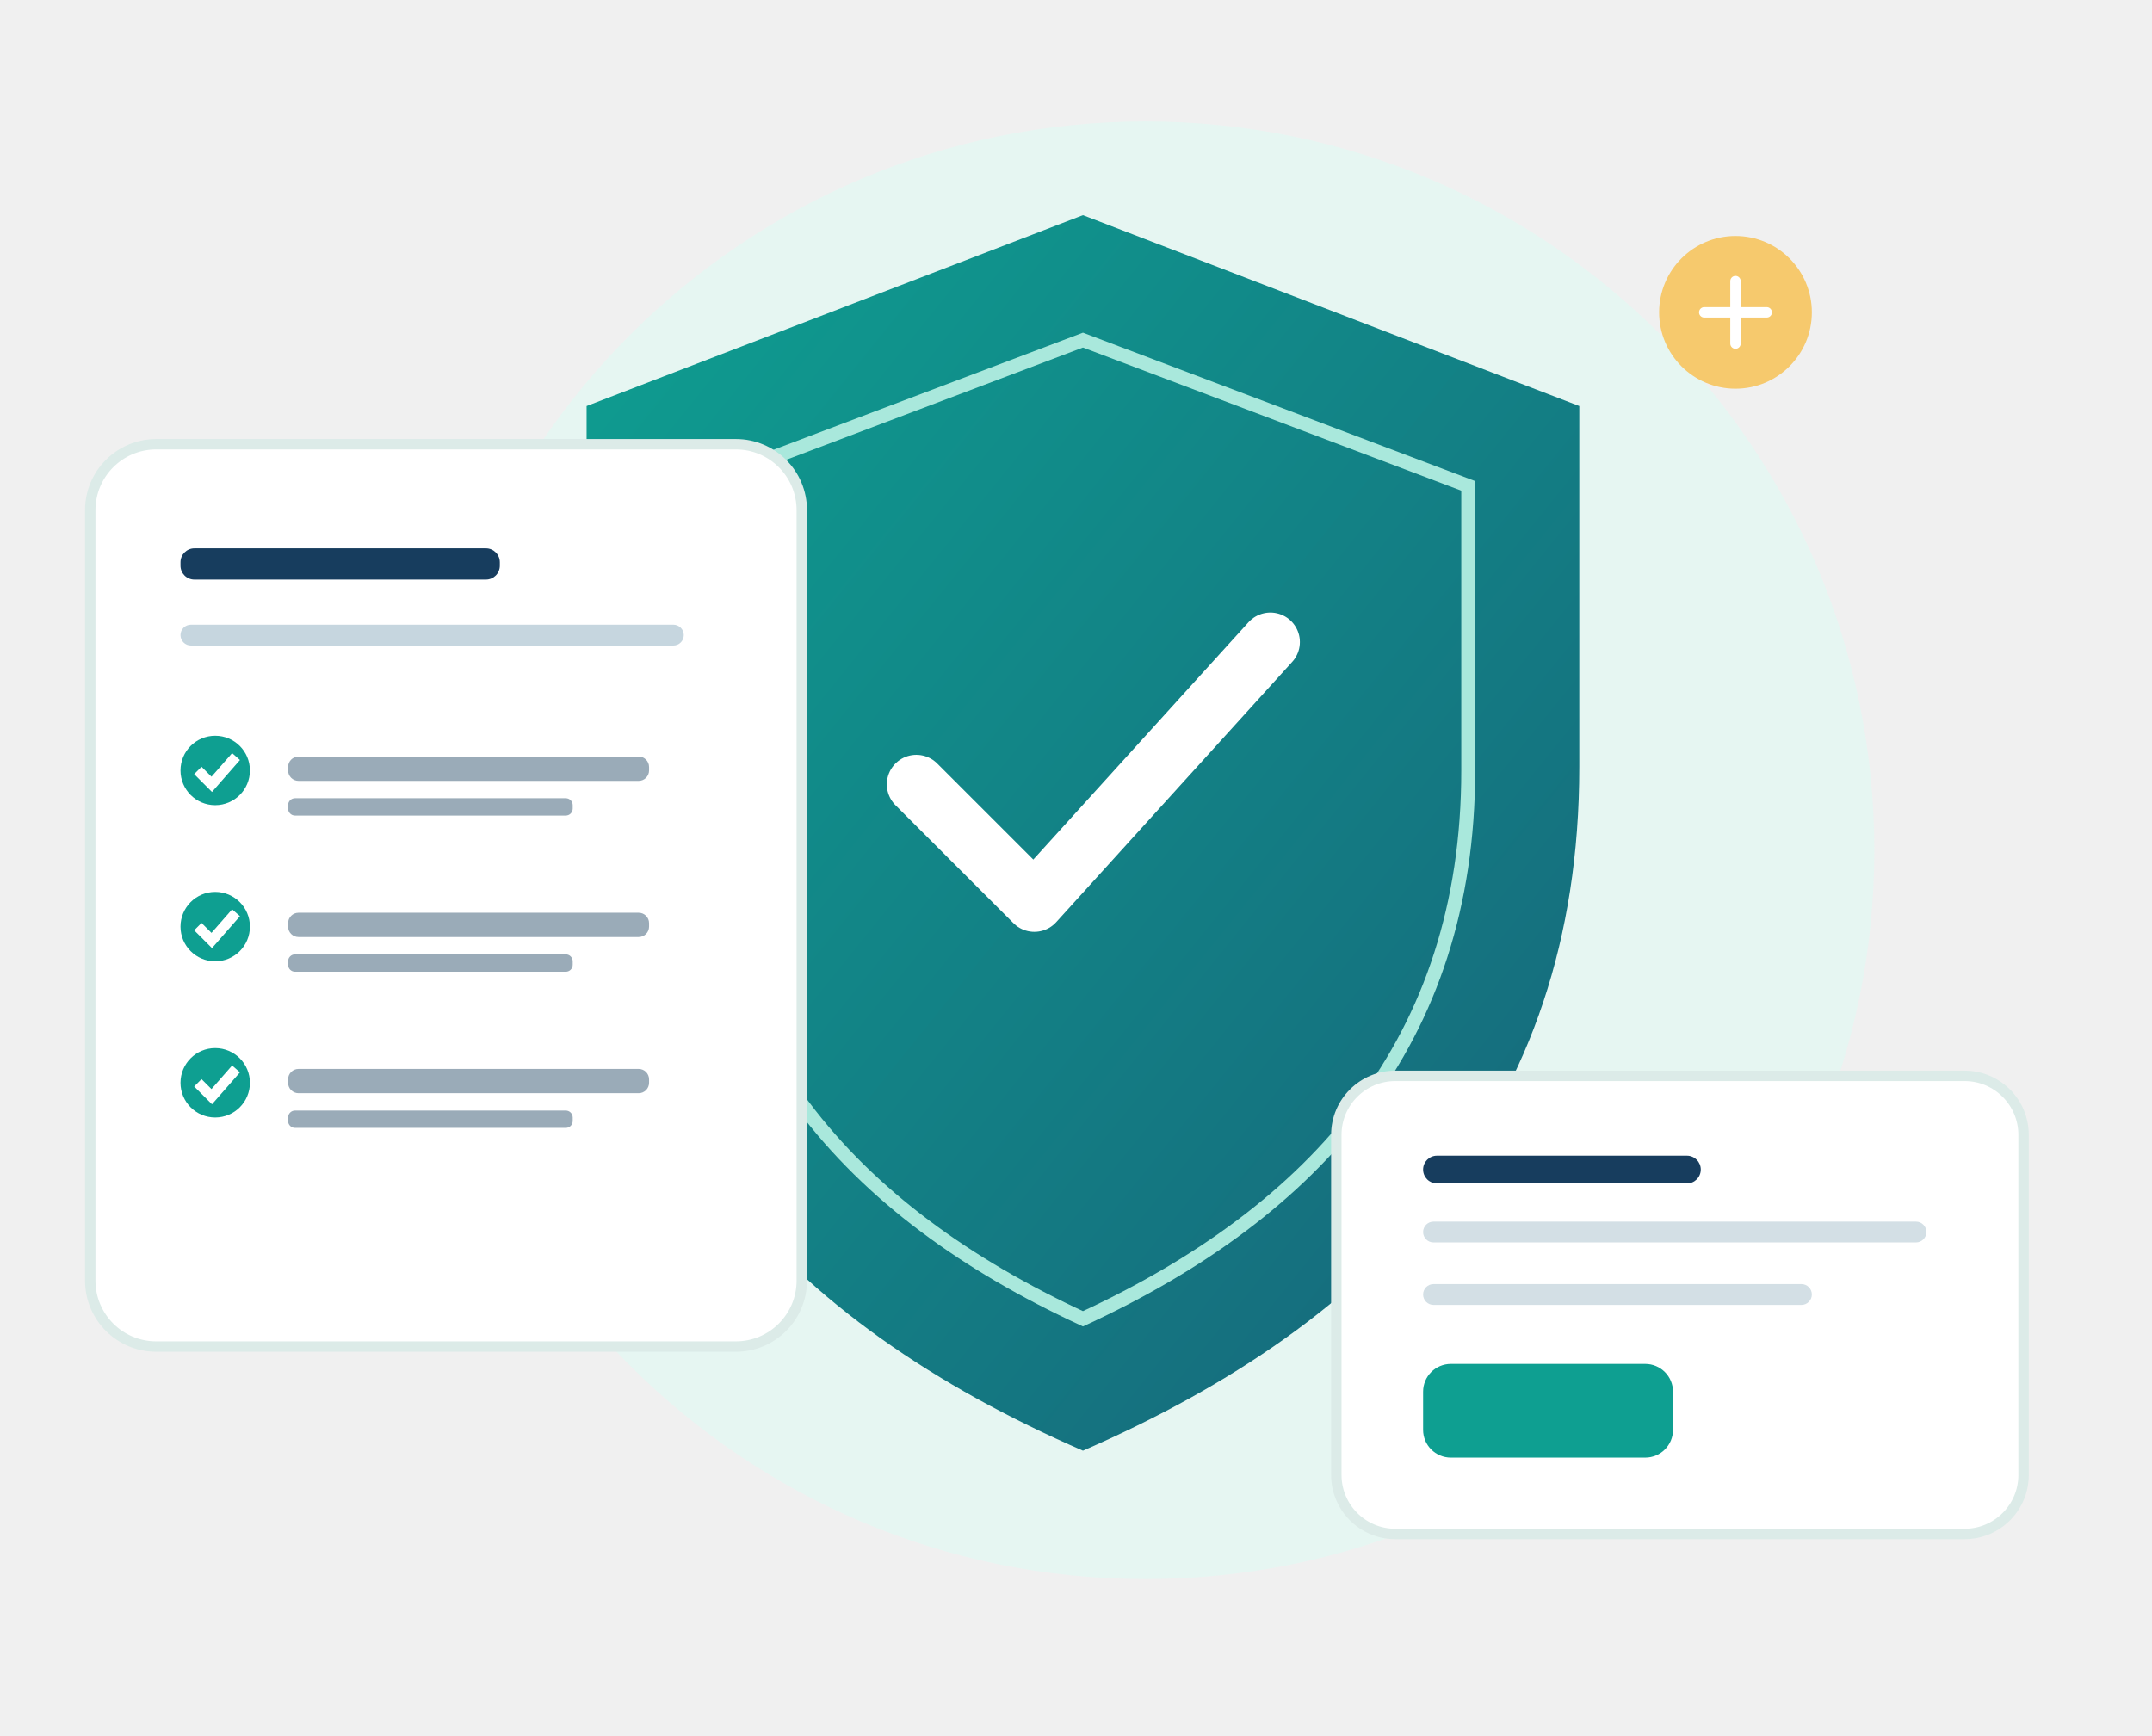
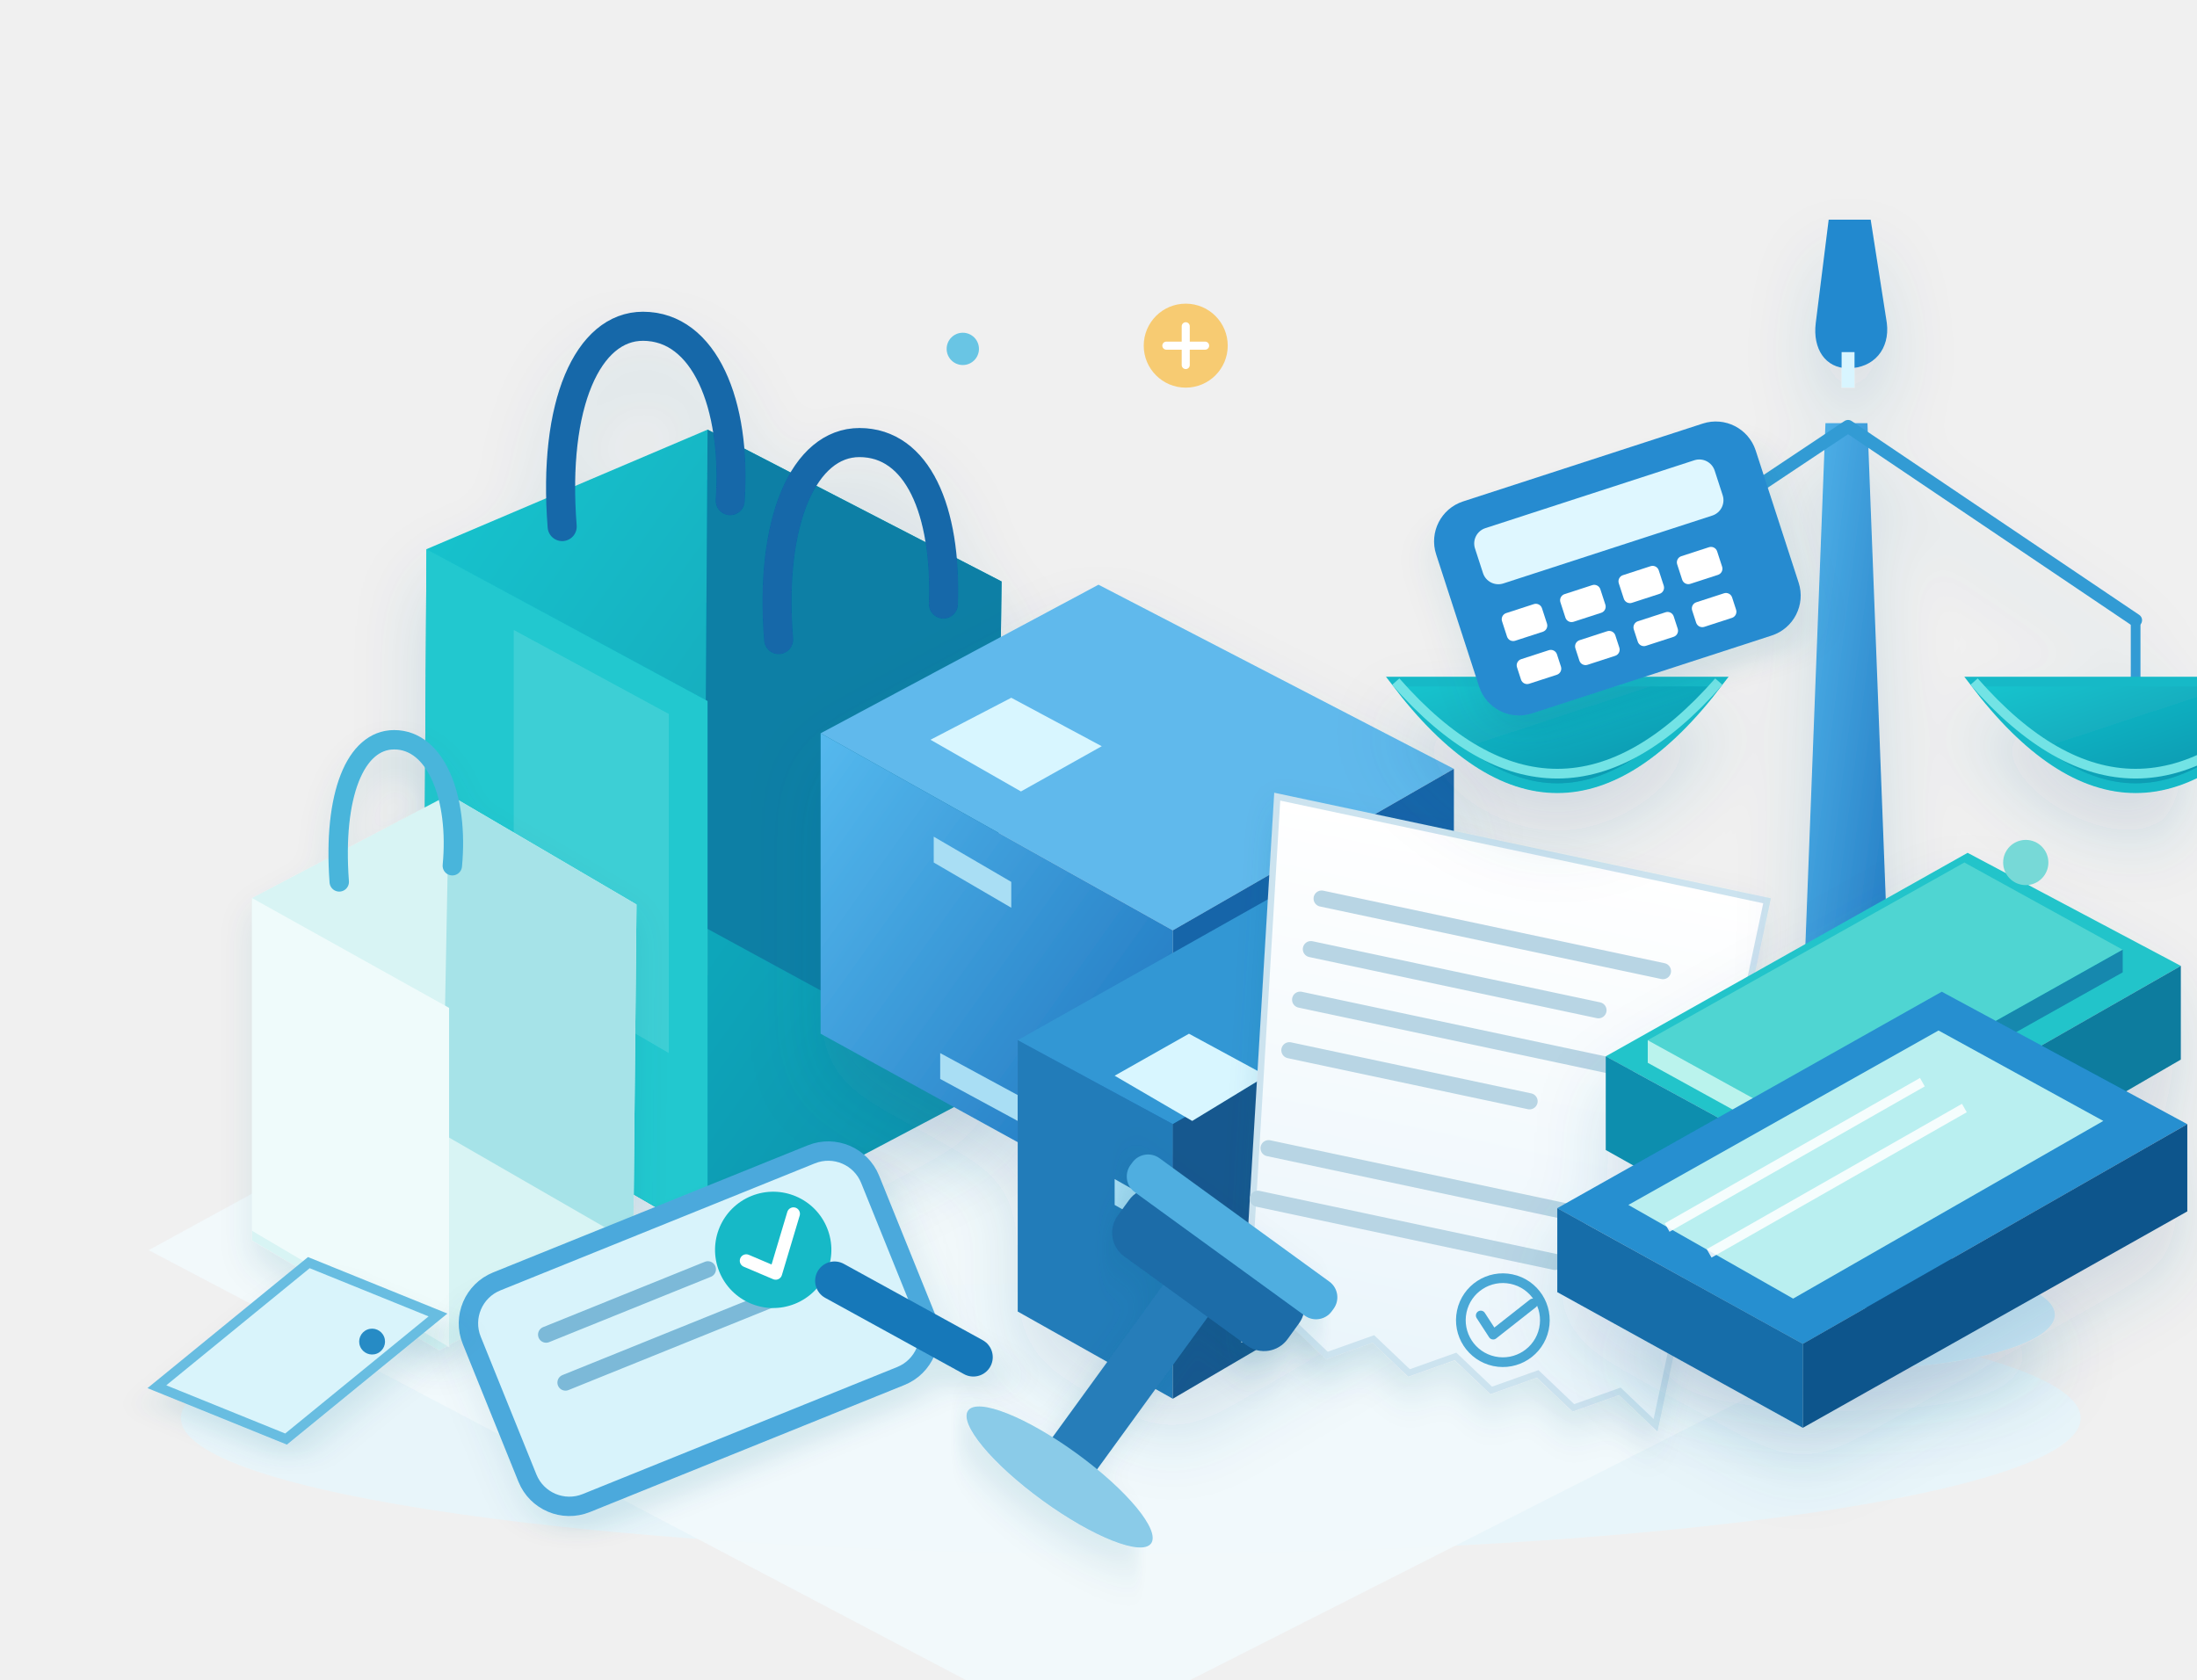
- <svg xmlns="http://www.w3.org/2000/svg" viewBox="0 0 620 500" role="img" aria-labelledby="title desc">
+ <svg xmlns="http://www.w3.org/2000/svg" viewBox="0 0 680 520" role="img" aria-labelledby="title desc">
  <defs>
-     <linearGradient id="shield" x1="0" x2="1" y1="0" y2="1">
-       <stop stop-color="#0e9f91" />
-       <stop offset="1" stop-color="#17647a" />
+     <linearGradient id="teal" x1="0" y1="0" x2="1" y2="1">
+       <stop stop-color="#19c6cf" />
+       <stop offset="1" stop-color="#078eaa" />
    </linearGradient>
+     <linearGradient id="blue" x1="0" y1="0" x2="1" y2="1">
+       <stop stop-color="#55b9ee" />
+       <stop offset="1" stop-color="#176db9" />
+     </linearGradient>
+     <linearGradient id="deepBlue" x1="0" y1="0" x2="0.9" y2="1">
+       <stop stop-color="#258bd1" />
+       <stop offset="1" stop-color="#12558f" />
+     </linearGradient>
+     <linearGradient id="paper" x1="0" y1="0" x2="0" y2="1">
+       <stop stop-color="#fff" />
+       <stop offset="1" stop-color="#eaf5fb" />
+     </linearGradient>
+     <filter id="shadow" x="-30%" y="-30%" width="160%" height="170%">
+       <feDropShadow dx="0" dy="13" stdDeviation="11" flood-color="#28678c" flood-opacity=".16" />
+     </filter>
+     <filter id="soft" x="-30%" y="-30%" width="160%" height="170%">
+       <feDropShadow dx="0" dy="6" stdDeviation="5" flood-color="#28678c" flood-opacity=".12" />
+     </filter>
  </defs>
-   <circle cx="330" cy="245" r="210" fill="#e6f6f2" />
-   <path d="M312 62 455 117v104c0 100-58 160-143 197-85-37-143-97-143-197V117l143-55Z" fill="url(#shield)" />
-   <path d="M312 98 423 140v82c0 78-44 127-111 158-67-31-111-80-111-158v-82l111-42Z" fill="none" stroke="#a9e8dc" stroke-width="4" />
-   <path d="m264 226 34 34 68-75" fill="none" stroke="#fff" stroke-width="17" stroke-linecap="round" stroke-linejoin="round" />
-   <rect x="26" y="128" width="205" height="260" rx="19" fill="#fff" stroke="#dcebe8" stroke-width="3" />
-   <rect x="52" y="158" width="92" height="9" rx="4" fill="#173d5e" />
-   <rect x="52" y="180" width="145" height="6" rx="3" fill="#c6d6df" />
-   <g fill="#0e9f91">
-     <circle cx="62" cy="222" r="10" />
-     <circle cx="62" cy="267" r="10" />
-     <circle cx="62" cy="312" r="10" />
+   <ellipse cx="350" cy="439" rx="294" ry="42" fill="#e8f5fa" />
+   <path d="m46 387 300-164 285 164-298 151Z" fill="#f2f9fc" opacity=".9" />
+   <g filter="url(#shadow)">
+     <path d="m132 170 87-37 91 47-2 156-89 47-88-51Z" fill="url(#teal)" />
+     <path d="m219 133 91 47-2 156-90-49Z" fill="#087fa5" />
+     <path d="m132 170 87 47v166l-88-51Z" fill="#20c8cf" />
+     <path d="M174 163c-3-38 8-62 25-62 19 0 29 24 27 54M241 198c-3-37 8-61 25-61 18 0 27 21 26 50" fill="none" stroke="#1267a9" stroke-width="9" stroke-linecap="round" />
+     <path d="m159 195 48 26v105l-48-28Z" fill="#fff" opacity=".13" />
  </g>
-   <g stroke="#fff" stroke-width="3" fill="none">
-     <path d="m57 222 4 4 7-8M57 267l4 4 7-8M57 312l4 4 7-8" />
+   <g filter="url(#soft)">
+     <path d="m78 278 61-32 58 34-1 105-60 33-58-34Z" fill="#d8f4f4" />
+     <path d="m139 246 58 34-1 105-59-34Z" fill="#a6e3e8" />
+     <path d="m78 278 61 34v105l-61-36Z" fill="#effbfb" />
+     <path d="M105 273c-2-27 5-44 17-44 13 0 20 18 18 39" fill="none" stroke="#48b5db" stroke-width="6" stroke-linecap="round" />
  </g>
-   <g fill="#9aabb8">
-     <rect x="83" y="218" width="104" height="7" rx="3" />
-     <rect x="83" y="230" width="82" height="5" rx="2" />
-     <rect x="83" y="263" width="104" height="7" rx="3" />
-     <rect x="83" y="275" width="82" height="5" rx="2" />
-     <rect x="83" y="308" width="104" height="7" rx="3" />
-     <rect x="83" y="320" width="82" height="5" rx="2" />
+   <g filter="url(#shadow)">
+     <path d="m254 227 86-46 110 57-87 50Z" fill="#61b9ec" />
+     <path d="m254 227 109 61v92l-109-60Z" fill="url(#blue)" />
+     <path d="m363 288 87-50v91l-87 51Z" fill="#1765a9" />
+     <path d="m288 229 25-13 28 15-25 14Z" fill="#d8f6ff" />
+     <path d="m289 259 24 14v8l-24-14Z" fill="#a9def4" />
+     <path d="m291 326 24 13v8l-24-13Z" fill="#a9def4" />
+     <path d="m315 322 87-49 48 25-87 50Z" fill="#3197d4" />
+     <path d="m315 322 48 26v85l-48-27Z" fill="#247bb9" />
+     <path d="m363 348 87-50v84l-87 51Z" fill="#12588f" />
+     <path d="m345 333 23-13 24 13-23 14Z" fill="#d8f6ff" />
+     <path d="m345 365 23 13v8l-23-13Z" fill="#a9def4" />
  </g>
-   <rect x="385" y="310" width="198" height="132" rx="17" fill="#fff" stroke="#dcebe8" stroke-width="3" />
-   <rect x="410" y="333" width="80" height="8" rx="4" fill="#173d5e" />
-   <rect x="410" y="352" width="145" height="6" rx="3" fill="#d3dfe5" />
-   <rect x="410" y="370" width="112" height="6" rx="3" fill="#d3dfe5" />
-   <rect x="410" y="393" width="72" height="27" rx="8" fill="#0e9f91" />
-   <circle cx="500" cy="90" r="22" fill="#f6c96d" />
-   <path d="M491 90h18m-9-9v18" stroke="#fff" stroke-width="3" stroke-linecap="round" />
+   <g filter="url(#soft)" transform="rotate(12 405 355)">
+     <path d="M373 251h155v166l-13-8-13 8-13-8-13 8-13-8-13 8-13-8-13 8-13-8-13 8Z" fill="url(#paper)" stroke="#cce3ef" stroke-width="2" />
+     <path d="M393 279h108M393 295h91M393 311h103M393 327h76M393 358h108M393 374h94" stroke="#b8d5e4" stroke-width="5" stroke-linecap="round" />
+     <circle cx="475" cy="395" r="13" fill="none" stroke="#4aa8d6" stroke-width="3" />
+     <path d="m468 395 5 5 10-12" fill="none" stroke="#4aa8d6" stroke-width="3" stroke-linecap="round" stroke-linejoin="round" />
+   </g>
+   <g filter="url(#shadow)">
+     <ellipse cx="570" cy="407" rx="66" ry="17" fill="#c8e7f5" />
+     <path d="M565 131h13l10 260h-33Z" fill="url(#blue)" />
+     <path d="M572 114c-7 0-11-6-10-14l4-32h13l5 32c1 8-4 14-12 14Z" fill="#2189cf" />
+     <path d="M572 120v-11" stroke="#d8f5ff" stroke-width="4" />
+     <path d="M572 132 482 192M572 132l89 60" stroke="#319bd4" stroke-width="4" stroke-linecap="round" />
+     <path d="M482 192v21M661 192v21" stroke="#319bd4" stroke-width="3" />
+     <path d="M432 211q50 66 100 0Z" fill="url(#teal)" stroke="#14b9c7" stroke-width="3" />
+     <path d="M611 211q50 66 100 0Z" fill="url(#teal)" stroke="#14b9c7" stroke-width="3" />
+     <path d="M432 211q50 57 100 0M611 211q50 57 100 0" fill="none" stroke="#72e3e5" stroke-width="3" />
+     <ellipse cx="572" cy="394" rx="35" ry="11" fill="#1b6da8" />
+     <ellipse cx="572" cy="385" rx="28" ry="9" fill="#48b5e2" />
+   </g>
+   <g filter="url(#soft)" transform="rotate(-18 496 178)">
+     <rect x="449" y="143" width="104" height="69" rx="13" fill="#278bd0" />
+     <rect x="461" y="153" width="78" height="18" rx="5" fill="#dff7ff" />
+     <g fill="#fff">
+       <rect x="462" y="180" width="13" height="9" rx="2" />
+       <rect x="481" y="180" width="13" height="9" rx="2" />
+       <rect x="500" y="180" width="13" height="9" rx="2" />
+       <rect x="519" y="180" width="13" height="9" rx="2" />
+       <rect x="462" y="195" width="13" height="8" rx="2" />
+       <rect x="481" y="195" width="13" height="8" rx="2" />
+       <rect x="500" y="195" width="13" height="8" rx="2" />
+       <rect x="519" y="195" width="13" height="8" rx="2" />
+     </g>
+   </g>
+   <g filter="url(#shadow)">
+     <path d="m497 327 112-63 66 35-112 64Z" fill="#22c4ca" />
+     <path d="m497 327 66 36v30l-66-37Z" fill="#0c8eae" />
+     <path d="m563 363 112-64v29l-112 65Z" fill="#087c9e" />
+     <path d="m510 322 98-55 49 27-98 55Z" fill="#50d5d2" />
+     <path d="m510 322 49 27v7l-49-27Z" fill="#baf3ed" />
+     <path d="m559 349 98-55v7l-98 55Z" fill="#1388ae" />
+     <path d="m482 374 119-67 76 41-119 68Z" fill="#258fd0" />
+     <path d="m482 374 76 42v26l-76-42Z" fill="#176da9" />
+     <path d="m558 416 119-68v27l-119 67Z" fill="#11558c" />
+     <path d="m504 373 96-54 51 28-96 55Z" fill="#b9eff0" />
+     <path d="m516 380 79-45" stroke="#fff" stroke-width="3" opacity=".85" />
+     <path d="m529 388 79-45" stroke="#fff" stroke-width="3" opacity=".85" />
+   </g>
+   <g filter="url(#soft)" transform="rotate(-22 226 402)">
+     <rect x="147" y="370" width="133" height="74" rx="14" fill="#d8f3fb" stroke="#4ca9dc" stroke-width="6" />
+     <path d="M169 391h54M169 407h74" stroke="#7bb9d8" stroke-width="5" stroke-linecap="round" />
+     <circle cx="244" cy="393" r="18" fill="#16b9c7" />
+     <path d="m235 393 7 7 12-15" fill="none" stroke="#fff" stroke-width="4" stroke-linecap="round" stroke-linejoin="round" />
+     <path d="m258 409 31 38" stroke="#1878b9" stroke-width="12" stroke-linecap="round" />
+   </g>
+   <g filter="url(#soft)" transform="rotate(36 355 420)">
+     <rect x="346" y="382" width="17" height="84" rx="8" fill="#267db9" />
+     <rect x="322" y="375" width="65" height="24" rx="9" fill="#1c6ca8" />
+     <rect x="316" y="368" width="77" height="13" rx="6" fill="#50aee0" />
+     <ellipse cx="355" cy="466" rx="35" ry="9" fill="#8acbe8" />
+   </g>
+   <g filter="url(#soft)" transform="rotate(-22 87 431)">
+     <path d="m52 415 58-18 31 30-58 18Z" fill="#d9f4fb" stroke="#67bde1" stroke-width="3" />
+     <circle cx="119" cy="427" r="4" fill="#278bc5" />
+   </g>
+   <circle cx="367" cy="107" r="13" fill="#f7cb72" />
+   <path d="M361 107h12M367 101v12" stroke="#fff" stroke-width="2.5" stroke-linecap="round" />
+   <circle cx="627" cy="267" r="7" fill="#77d9d7" />
+   <circle cx="298" cy="108" r="5" fill="#69c5e4" />
</svg>
